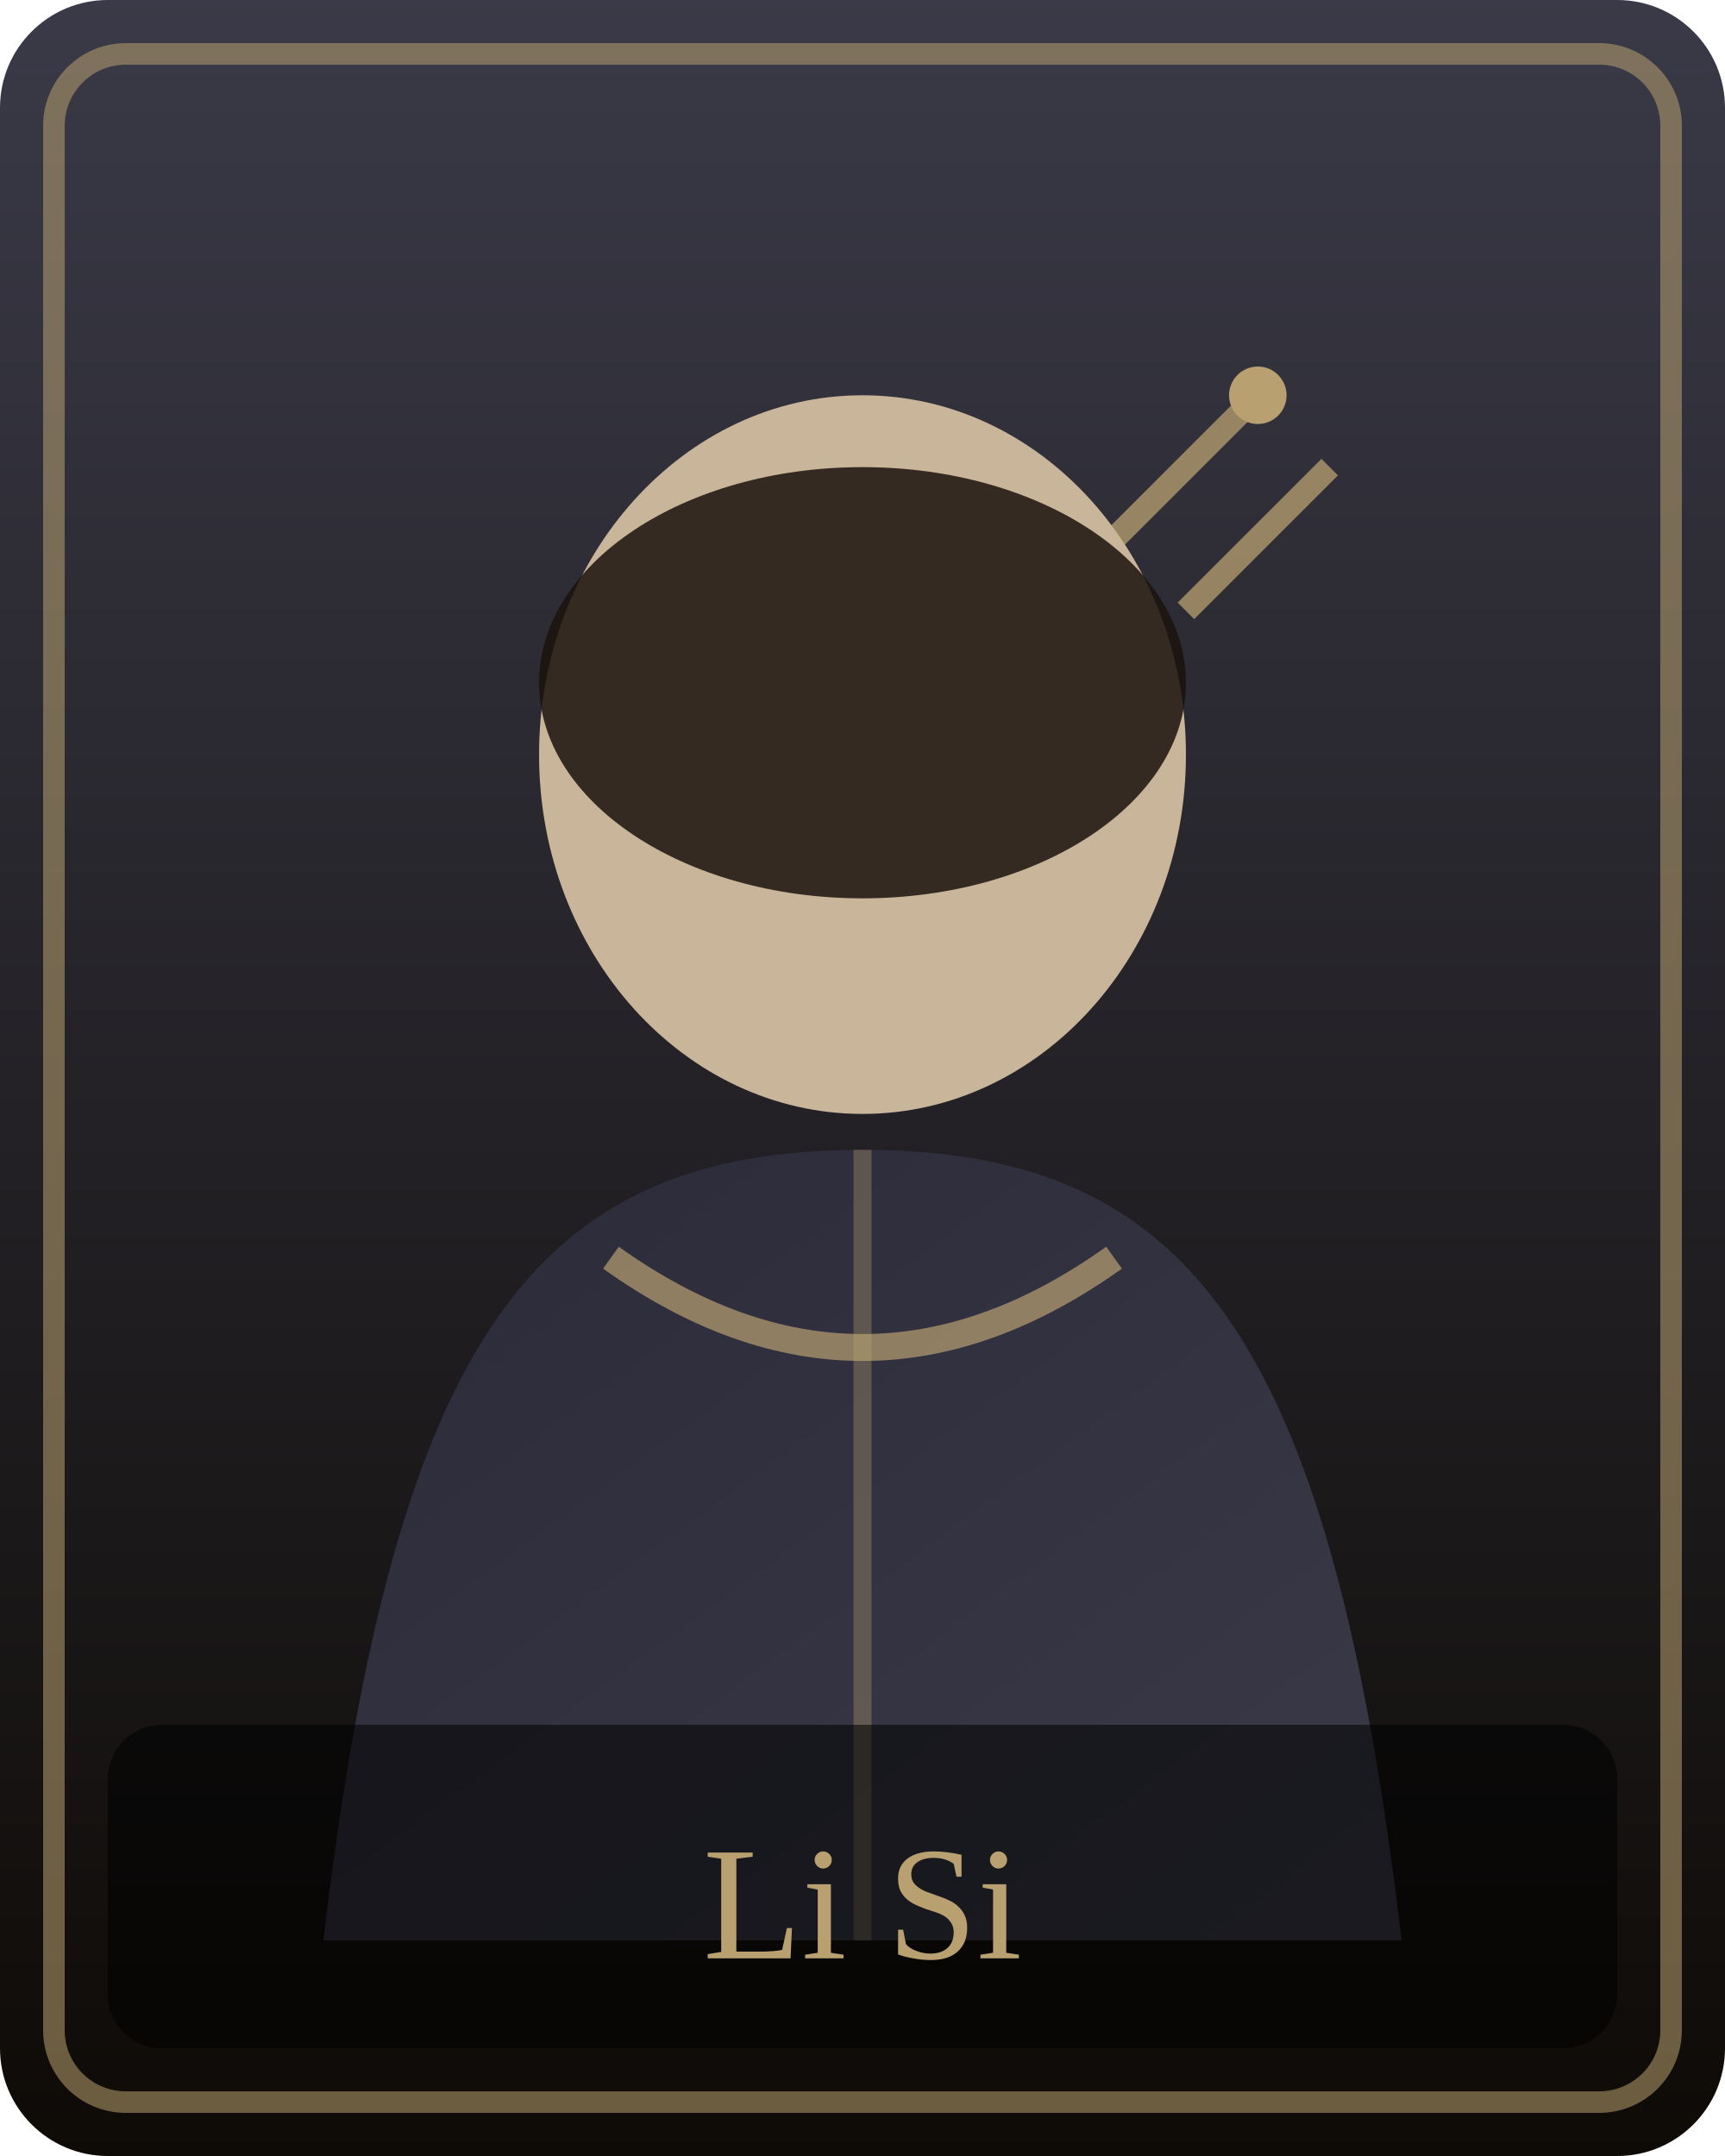
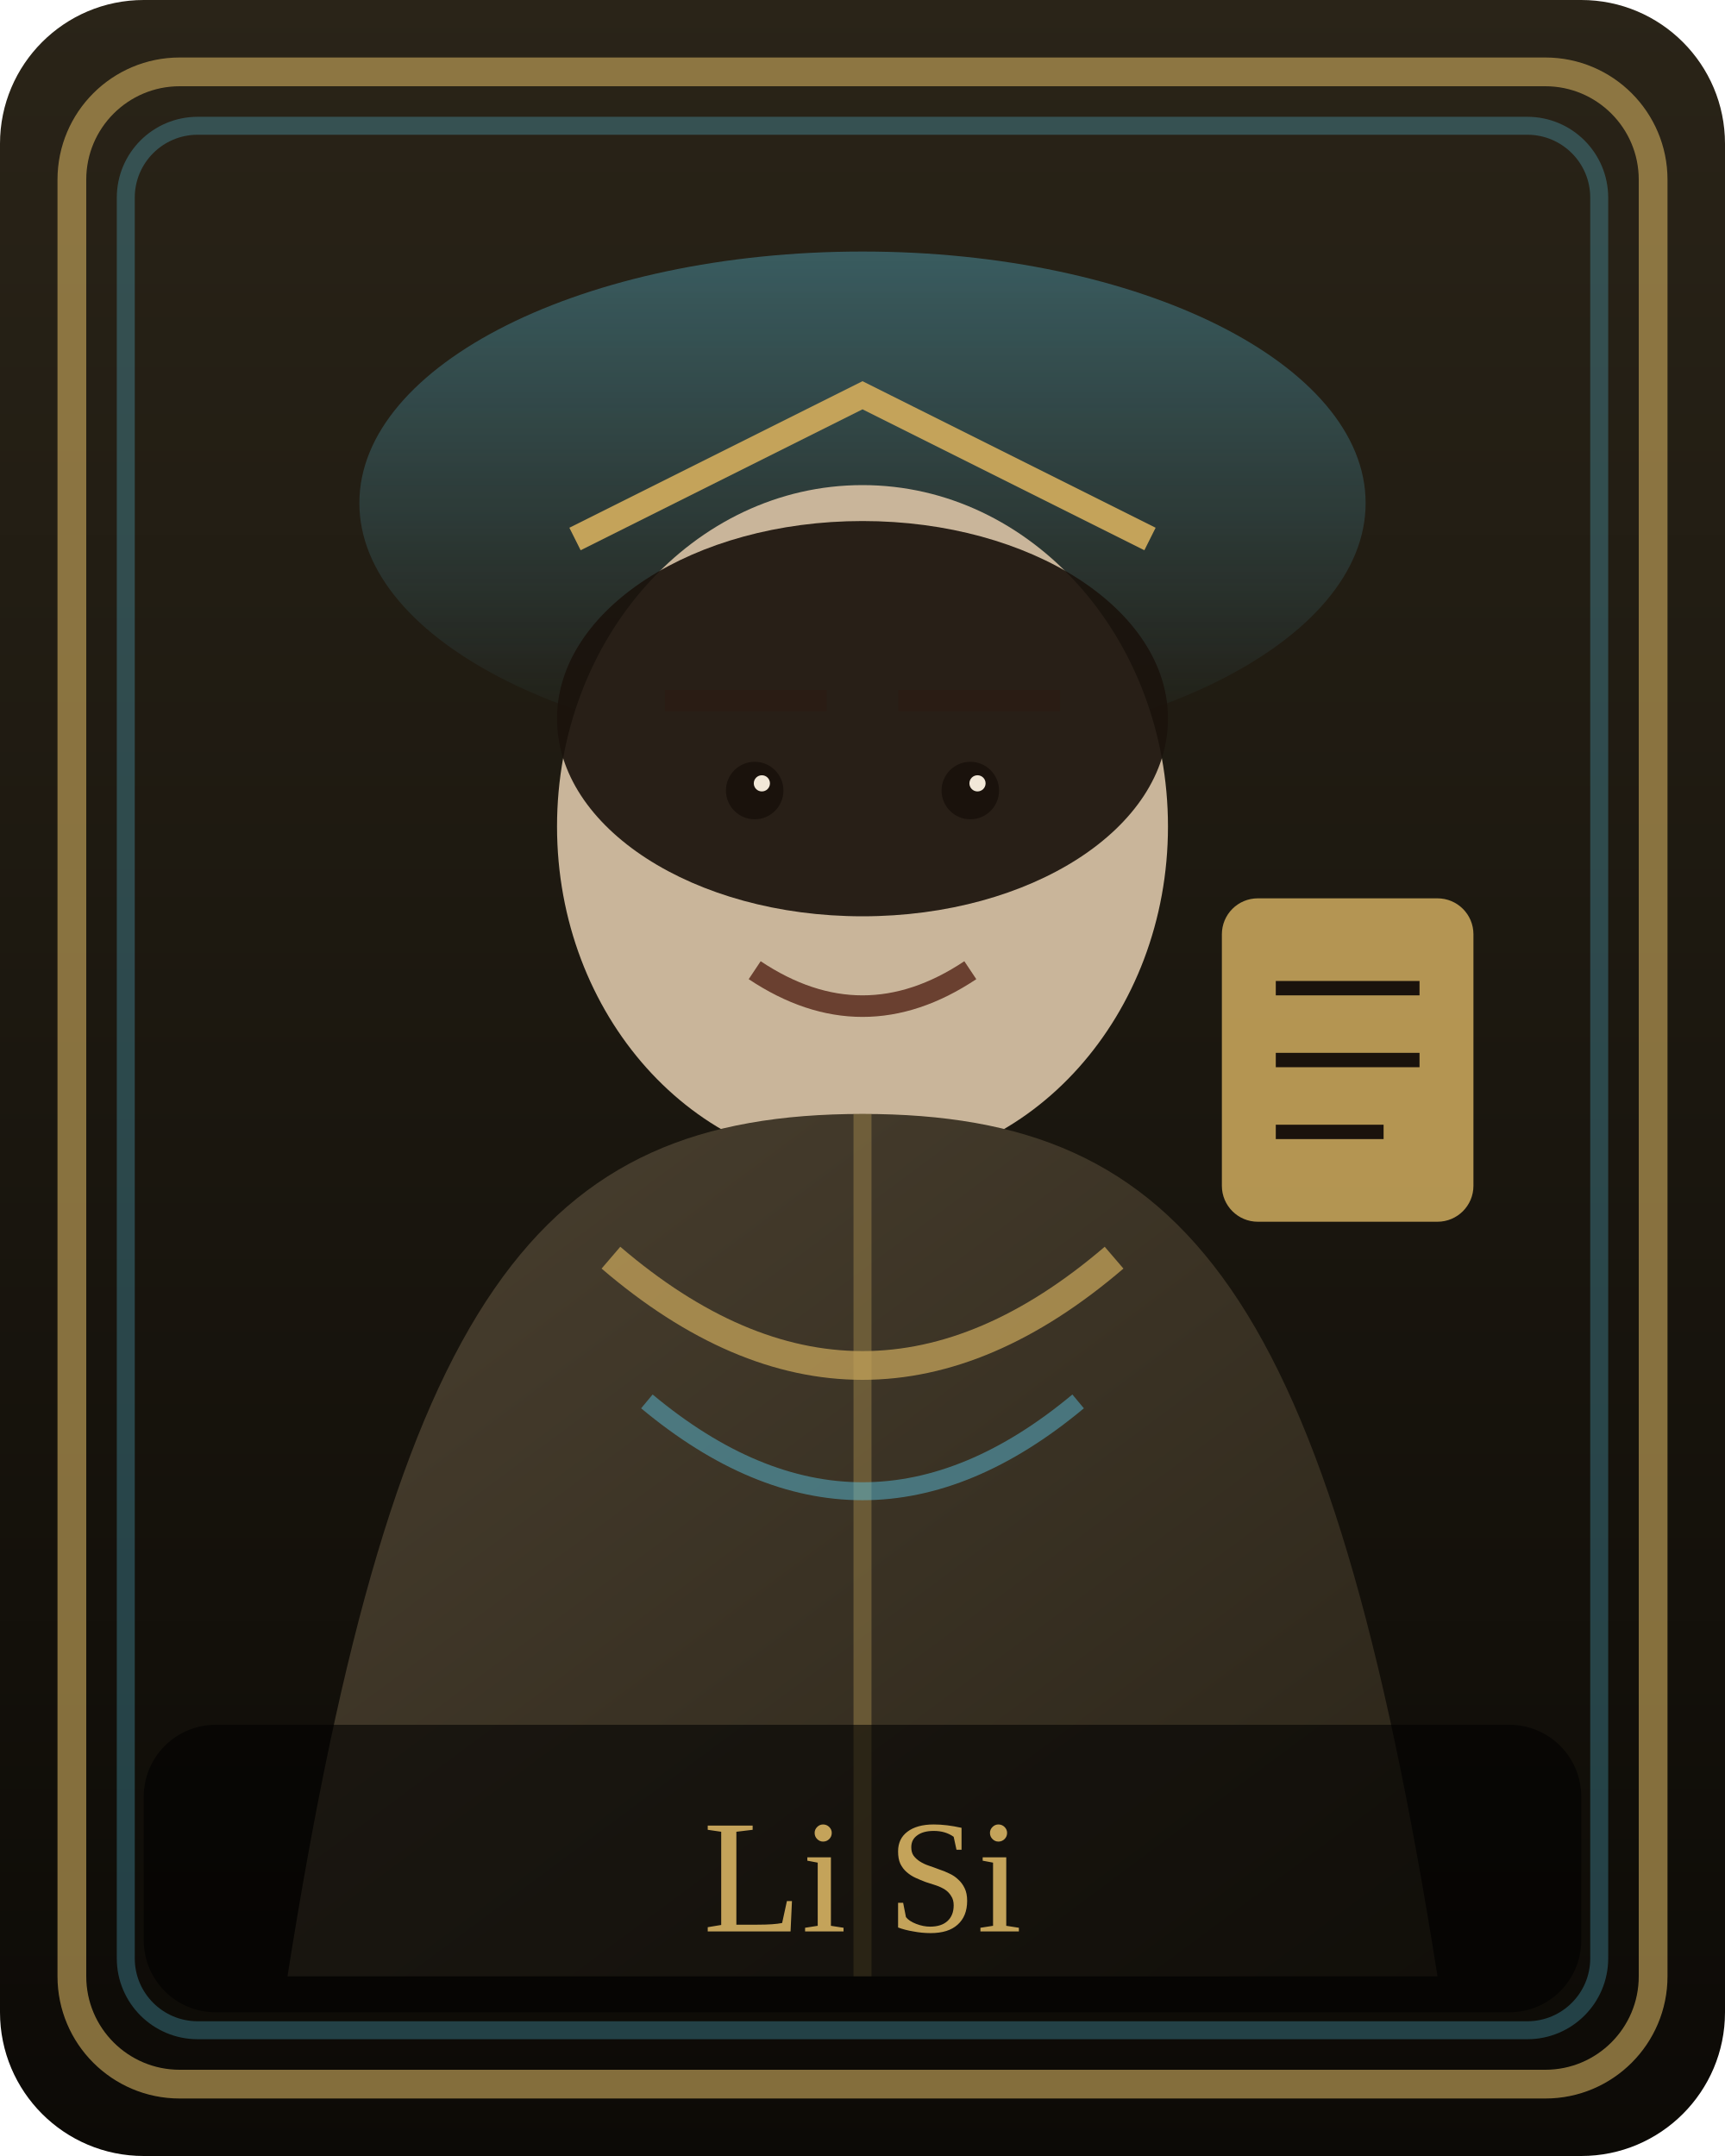
<svg xmlns="http://www.w3.org/2000/svg" viewBox="0 0 96 120" role="img" aria-label="Li Si">
  <defs>
    <linearGradient id="bg-li_si" x1="0" y1="0" x2="0" y2="1">
-       <stop offset="0%" stop-color="#3a3a48" />
-       <stop offset="100%" stop-color="#0e0a06" />
+       <stop offset="0%" stop-color="#2a2418" />
+       <stop offset="100%" stop-color="#0c0a06" />
    </linearGradient>
    <linearGradient id="robe-li_si" x1="0" y1="0" x2="1" y2="1">
-       <stop offset="0%" stop-color="#2a2a38" />
-       <stop offset="100%" stop-color="#3a3a48" />
+       <stop offset="0%" stop-color="#4a4030" />
+       <stop offset="100%" stop-color="#2a2418" />
+     </linearGradient>
+     <linearGradient id="glow-li_si" x1="0" y1="0" x2="0" y2="1">
+       <stop offset="0%" stop-color="#5cc8e8" stop-opacity="0.35" />
+       <stop offset="100%" stop-color="#5cc8e8" stop-opacity="0" />
    </linearGradient>
  </defs>
-   <rect width="96" height="120" rx="6" fill="url(#bg-li_si)" />
-   <rect x="3" y="3" width="90" height="114" rx="4" fill="none" stroke="#b8a070" stroke-opacity="0.55" stroke-width="1.2" />
-   <path d="M62 30 L70 22 M66 34 L74 26" stroke="#b8a070" stroke-width="1.3" opacity="0.75" />
-   <circle cx="70" cy="22" r="1.6" fill="#b8a070" />
-   <ellipse cx="48" cy="42" rx="18" ry="20" fill="#c9b59a" />
-   <ellipse cx="48" cy="38" rx="18" ry="12" fill="#1a120c" opacity="0.85" />
-   <path d="M18 108 C22 74, 30 64, 48 64 C66 64, 74 74, 78 108 Z" fill="url(#robe-li_si)" />
-   <path d="M48 64 L48 108" stroke="#b8a070" stroke-width="1" opacity="0.35" />
-   <path d="M34 70 Q48 80 62 70" fill="none" stroke="#b8a070" stroke-width="1.5" opacity="0.7" />
-   <rect x="6" y="96" width="84" height="18" rx="3" fill="rgba(0,0,0,0.55)" />
-   <text x="48" y="109" text-anchor="middle" font-family="Georgia, 'Times New Roman', serif" font-size="9" fill="#b8a070">Li Si</text>
+   <rect width="96" height="120" rx="8" fill="url(#bg-li_si)" />
+   <rect x="4" y="4" width="88" height="112" rx="6" fill="none" stroke="#c4a35a" stroke-opacity="0.65" stroke-width="1.6" />
+   <rect x="7" y="7" width="82" height="106" rx="4" fill="none" stroke="#5cc8e8" stroke-opacity="0.28" stroke-width="1" />
+   <ellipse cx="48" cy="28" rx="28" ry="14" fill="url(#glow-li_si)" />
+   <path d="M32 30 L48 22 L64 30" fill="none" stroke="#c4a35a" stroke-width="1.4" />
+   <rect x="68" y="50" width="14" height="18" rx="2" fill="#c4a35a" opacity="0.9" />
+   <path d="M71 55 H79 M71 59 H79 M71 63 H77" stroke="#1a120c" stroke-width="0.8" />
+   <ellipse cx="48" cy="46" rx="17" ry="19" fill="#c9b59a" />
+   <ellipse cx="48" cy="40" rx="17" ry="11" fill="#1a120c" opacity="0.92" />
+   <path d="M37 39 H46" stroke="#2a1c14" stroke-width="1.2" />
+   <path d="M50 39 H59" stroke="#2a1c14" stroke-width="1.2" />
+   <circle cx="42" cy="44" r="1.6" fill="#1a120c" />
+   <circle cx="54" cy="44" r="1.6" fill="#1a120c" />
+   <circle cx="42.4" cy="43.6" r="0.45" fill="#f2e8d8" />
+   <circle cx="54.4" cy="43.6" r="0.45" fill="#f2e8d8" />
+   <path d="M42 54 Q48 58 54 54" fill="none" stroke="#6a4030" stroke-width="1.2" />
+   <path d="M16 110 C22 72, 30 62, 48 62 C66 62, 74 72, 80 110 Z" fill="url(#robe-li_si)" />
+   <path d="M48 62 L48 110" stroke="#c4a35a" stroke-width="1" opacity="0.35" />
+   <path d="M34 70 Q48 82 62 70" fill="none" stroke="#c4a35a" stroke-width="1.6" opacity="0.75" />
+   <path d="M36 78 Q48 88 60 78" fill="none" stroke="#5cc8e8" stroke-width="1" opacity="0.45" />
+   <rect x="8" y="96" width="80" height="16" rx="4" fill="rgba(0,0,0,0.58)" />
+   <text x="48" y="107.5" text-anchor="middle" font-family="Georgia, 'Times New Roman', serif" font-size="9" fill="#c4a35a">Li Si</text>
</svg>
